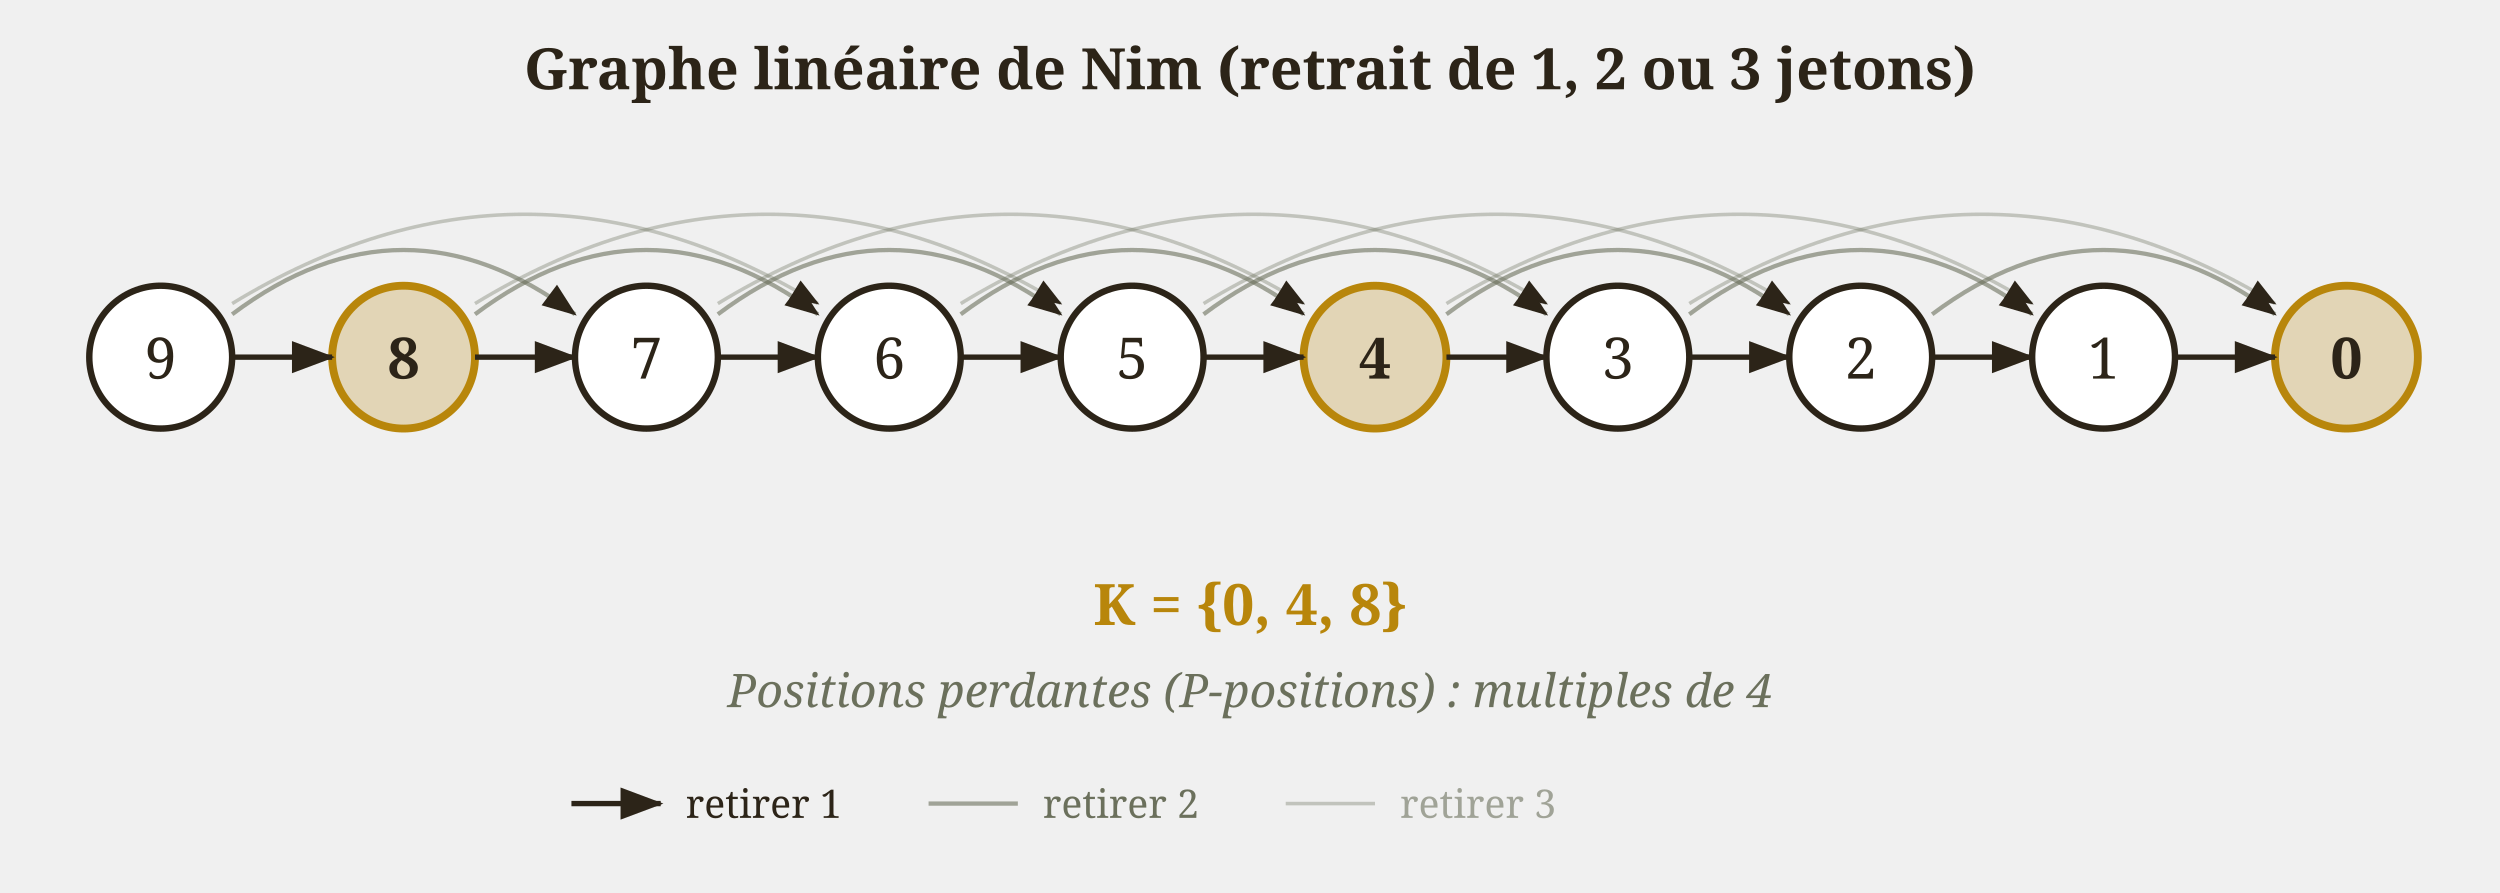
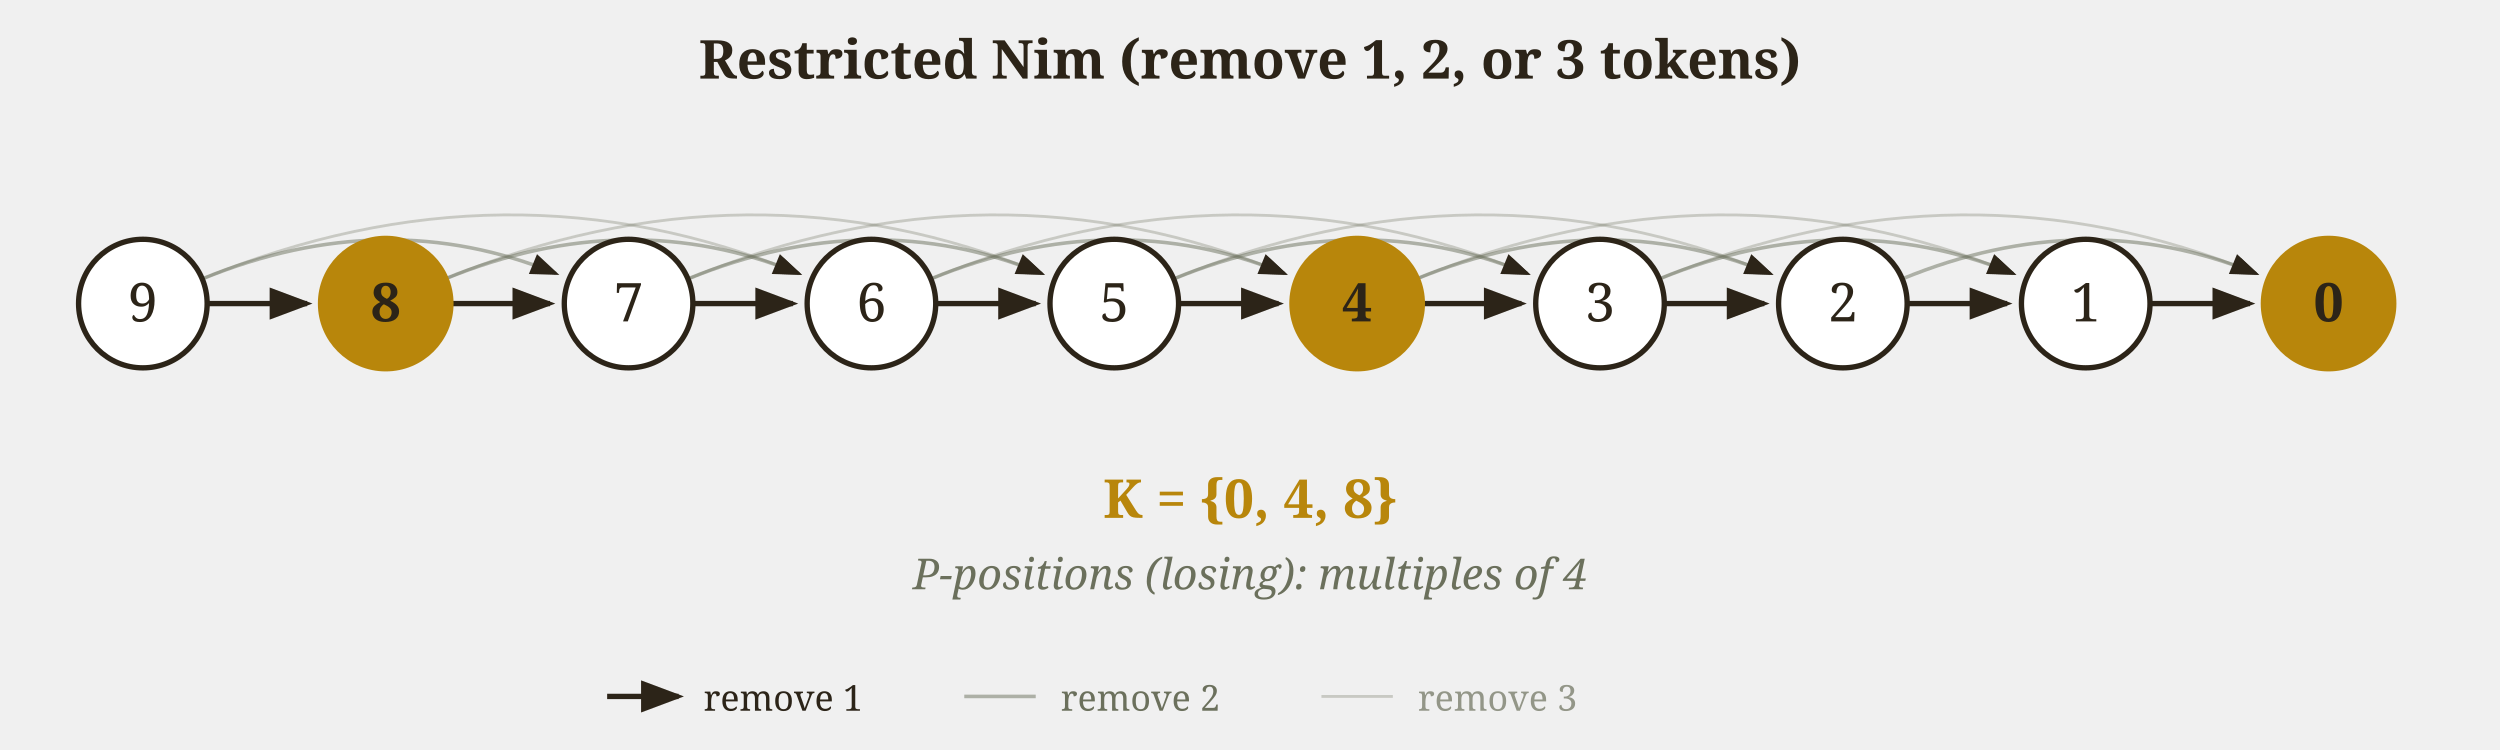
- <svg xmlns="http://www.w3.org/2000/svg" width="700" height="250" viewBox="0 0 700 250">
+ <svg xmlns="http://www.w3.org/2000/svg" width="700" height="210" viewBox="0 0 700 210">
  <defs>
-     <marker id="arrow-nl" markerWidth="8" markerHeight="6" refX="7.5" refY="3" orient="auto" markerUnits="strokeWidth">
+     <marker id="n" markerWidth="8" markerHeight="6" refX="7" refY="3" orient="auto">
      <polygon points="0 0, 8 3, 0 6" fill="#2C2418" />
    </marker>
-     <marker id="arrow-nl-accent" markerWidth="8" markerHeight="6" refX="7.5" refY="3" orient="auto" markerUnits="strokeWidth">
-       <polygon points="0 0, 8 3, 0 6" fill="#B8860B" fill-opacity="0.5" />
+     <marker id="n-accent" markerWidth="8" markerHeight="6" refX="7" refY="3" orient="auto">
+       <polygon points="0 0, 8 3, 0 6" fill="#B8860B" />
+     </marker>
+     <marker id="n-green" markerWidth="8" markerHeight="6" refX="7" refY="3" orient="auto">
+       <polygon points="0 0, 8 3, 0 6" fill="#6B705C" />
+     </marker>
+     <marker id="n-red" markerWidth="8" markerHeight="6" refX="7" refY="3" orient="auto">
+       <polygon points="0 0, 8 3, 0 6" fill="#A0522D" />
    </marker>
  </defs>
-   <text x="350" y="25" text-anchor="middle" font-family="Georgia, serif" font-size="16" fill="#2C2418" font-weight="bold">
-     Graphe linéaire de Nim (retrait de 1, 2 ou 3 jetons)
-   </text>
-   <circle cx="45" cy="100" r="20" fill="white" stroke="#2C2418" stroke-width="1.8" />
-   <text x="45" y="106" text-anchor="middle" font-family="Georgia, serif" font-size="16" fill="#2C2418">9</text>
-   <circle cx="113" cy="100" r="20" fill="#B8860B" fill-opacity="0.25" stroke="#B8860B" stroke-width="2.2" />
-   <text x="113" y="106" text-anchor="middle" font-family="Georgia, serif" font-size="16" fill="#2C2418" font-weight="bold">8</text>
-   <circle cx="181" cy="100" r="20" fill="white" stroke="#2C2418" stroke-width="1.8" />
-   <text x="181" y="106" text-anchor="middle" font-family="Georgia, serif" font-size="16" fill="#2C2418">7</text>
-   <circle cx="249" cy="100" r="20" fill="white" stroke="#2C2418" stroke-width="1.8" />
-   <text x="249" y="106" text-anchor="middle" font-family="Georgia, serif" font-size="16" fill="#2C2418">6</text>
-   <circle cx="317" cy="100" r="20" fill="white" stroke="#2C2418" stroke-width="1.8" />
-   <text x="317" y="106" text-anchor="middle" font-family="Georgia, serif" font-size="16" fill="#2C2418">5</text>
-   <circle cx="385" cy="100" r="20" fill="#B8860B" fill-opacity="0.25" stroke="#B8860B" stroke-width="2.2" />
-   <text x="385" y="106" text-anchor="middle" font-family="Georgia, serif" font-size="16" fill="#2C2418" font-weight="bold">4</text>
-   <circle cx="453" cy="100" r="20" fill="white" stroke="#2C2418" stroke-width="1.8" />
-   <text x="453" y="106" text-anchor="middle" font-family="Georgia, serif" font-size="16" fill="#2C2418">3</text>
-   <circle cx="521" cy="100" r="20" fill="white" stroke="#2C2418" stroke-width="1.8" />
-   <text x="521" y="106" text-anchor="middle" font-family="Georgia, serif" font-size="16" fill="#2C2418">2</text>
-   <circle cx="589" cy="100" r="20" fill="white" stroke="#2C2418" stroke-width="1.8" />
-   <text x="589" y="106" text-anchor="middle" font-family="Georgia, serif" font-size="16" fill="#2C2418">1</text>
-   <circle cx="657" cy="100" r="20" fill="#B8860B" fill-opacity="0.25" stroke="#B8860B" stroke-width="2.2" />
-   <text x="657" y="106" text-anchor="middle" font-family="Georgia, serif" font-size="16" fill="#2C2418" font-weight="bold">0</text>
-   <line x1="65" y1="100" x2="93" y2="100" stroke="#2C2418" stroke-width="1.5" marker-end="url(#arrow-nl)" />
-   <line x1="133" y1="100" x2="161" y2="100" stroke="#2C2418" stroke-width="1.5" marker-end="url(#arrow-nl)" />
-   <line x1="201" y1="100" x2="229" y2="100" stroke="#2C2418" stroke-width="1.5" marker-end="url(#arrow-nl)" />
-   <line x1="269" y1="100" x2="297" y2="100" stroke="#2C2418" stroke-width="1.5" marker-end="url(#arrow-nl)" />
-   <line x1="337" y1="100" x2="365" y2="100" stroke="#2C2418" stroke-width="1.5" marker-end="url(#arrow-nl)" />
-   <line x1="405" y1="100" x2="433" y2="100" stroke="#2C2418" stroke-width="1.5" marker-end="url(#arrow-nl)" />
-   <line x1="473" y1="100" x2="501" y2="100" stroke="#2C2418" stroke-width="1.5" marker-end="url(#arrow-nl)" />
-   <line x1="541" y1="100" x2="569" y2="100" stroke="#2C2418" stroke-width="1.5" marker-end="url(#arrow-nl)" />
-   <line x1="609" y1="100" x2="637" y2="100" stroke="#2C2418" stroke-width="1.5" marker-end="url(#arrow-nl)" />
-   <path d="M 65,88 Q 113,52 161,88" fill="none" stroke="#6B705C" stroke-width="1.2" marker-end="url(#arrow-nl)" stroke-opacity="0.6" />
-   <path d="M 133,88 Q 181,52 229,88" fill="none" stroke="#6B705C" stroke-width="1.2" marker-end="url(#arrow-nl)" stroke-opacity="0.6" />
-   <path d="M 201,88 Q 249,52 297,88" fill="none" stroke="#6B705C" stroke-width="1.2" marker-end="url(#arrow-nl)" stroke-opacity="0.6" />
-   <path d="M 269,88 Q 317,52 365,88" fill="none" stroke="#6B705C" stroke-width="1.2" marker-end="url(#arrow-nl)" stroke-opacity="0.6" />
-   <path d="M 337,88 Q 385,52 433,88" fill="none" stroke="#6B705C" stroke-width="1.2" marker-end="url(#arrow-nl)" stroke-opacity="0.6" />
-   <path d="M 405,88 Q 453,52 501,88" fill="none" stroke="#6B705C" stroke-width="1.2" marker-end="url(#arrow-nl)" stroke-opacity="0.6" />
-   <path d="M 473,88 Q 521,52 569,88" fill="none" stroke="#6B705C" stroke-width="1.2" marker-end="url(#arrow-nl)" stroke-opacity="0.6" />
-   <path d="M 541,88 Q 589,52 637,88" fill="none" stroke="#6B705C" stroke-width="1.2" marker-end="url(#arrow-nl)" stroke-opacity="0.6" />
-   <path d="M 65,85 Q 147,35 229,85" fill="none" stroke="#6B705C" stroke-width="1.0" marker-end="url(#arrow-nl)" stroke-opacity="0.35" />
-   <path d="M 133,85 Q 215,35 297,85" fill="none" stroke="#6B705C" stroke-width="1.0" marker-end="url(#arrow-nl)" stroke-opacity="0.35" />
-   <path d="M 201,85 Q 283,35 365,85" fill="none" stroke="#6B705C" stroke-width="1.0" marker-end="url(#arrow-nl)" stroke-opacity="0.35" />
-   <path d="M 269,85 Q 351,35 433,85" fill="none" stroke="#6B705C" stroke-width="1.0" marker-end="url(#arrow-nl)" stroke-opacity="0.35" />
-   <path d="M 337,85 Q 419,35 501,85" fill="none" stroke="#6B705C" stroke-width="1.0" marker-end="url(#arrow-nl)" stroke-opacity="0.35" />
-   <path d="M 405,85 Q 487,35 569,85" fill="none" stroke="#6B705C" stroke-width="1.0" marker-end="url(#arrow-nl)" stroke-opacity="0.35" />
-   <path d="M 473,85 Q 555,35 637,85" fill="none" stroke="#6B705C" stroke-width="1.0" marker-end="url(#arrow-nl)" stroke-opacity="0.35" />
-   <text x="350" y="175" text-anchor="middle" font-family="Georgia, serif" font-size="16" fill="#B8860B" font-weight="bold">
-     K = {0, 4, 8}
-   </text>
-   <text x="350" y="198" text-anchor="middle" font-family="Georgia, serif" font-size="13" fill="#6B705C" font-style="italic">
-     Positions perdantes (P-positions) : multiples de 4
-   </text>
-   <g transform="translate(160, 225)">
-     <line x1="0" y1="0" x2="25" y2="0" stroke="#2C2418" stroke-width="1.5" marker-end="url(#arrow-nl)" />
-     <text x="32" y="4" font-family="Georgia, serif" font-size="11" fill="#2C2418">retirer 1</text>
-     <line x1="100" y1="0" x2="125" y2="0" stroke="#6B705C" stroke-width="1.2" stroke-opacity="0.6" />
-     <text x="132" y="4" font-family="Georgia, serif" font-size="11" fill="#6B705C">retirer 2</text>
-     <line x1="200" y1="0" x2="225" y2="0" stroke="#6B705C" stroke-width="1.0" stroke-opacity="0.35" />
-     <text x="232" y="4" font-family="Georgia, serif" font-size="11" fill="#6B705C" fill-opacity="0.6">retirer 3</text>
+   <text x="350" y="22" text-anchor="middle" font-family="Georgia, serif" font-size="15" fill="#2C2418" font-weight="bold">Restricted Nim (remove 1, 2, or 3 tokens)</text>
+   <line x1="58.0" y1="85.0" x2="86.0" y2="85.0" stroke="#2C2418" stroke-width="1.5" marker-end="url(#n)" />
+   <path d="M 56.6,78.1 Q 108.0,57.0 155.7,76.6" fill="none" stroke="#6B705C" stroke-width="1.0" marker-end="url(#n)" stroke-opacity="0.5" />
+   <path d="M 56.6,78.1 Q 142.0,43.0 223.7,76.6" fill="none" stroke="#6B705C" stroke-width="0.8" marker-end="url(#n)" stroke-opacity="0.3" />
+   <line x1="126.0" y1="85.0" x2="154.0" y2="85.0" stroke="#2C2418" stroke-width="1.5" marker-end="url(#n)" />
+   <path d="M 124.6,78.1 Q 176.0,57.0 223.7,76.6" fill="none" stroke="#6B705C" stroke-width="1.0" marker-end="url(#n)" stroke-opacity="0.5" />
+   <path d="M 124.6,78.1 Q 210.0,43.0 291.7,76.6" fill="none" stroke="#6B705C" stroke-width="0.8" marker-end="url(#n)" stroke-opacity="0.3" />
+   <line x1="194.0" y1="85.0" x2="222.0" y2="85.0" stroke="#2C2418" stroke-width="1.5" marker-end="url(#n)" />
+   <path d="M 192.6,78.1 Q 244.0,57.0 291.7,76.6" fill="none" stroke="#6B705C" stroke-width="1.0" marker-end="url(#n)" stroke-opacity="0.5" />
+   <path d="M 192.6,78.1 Q 278.0,43.0 359.7,76.6" fill="none" stroke="#6B705C" stroke-width="0.8" marker-end="url(#n)" stroke-opacity="0.3" />
+   <line x1="262.0" y1="85.0" x2="290.0" y2="85.0" stroke="#2C2418" stroke-width="1.5" marker-end="url(#n)" />
+   <path d="M 260.6,78.1 Q 312.0,57.0 359.7,76.6" fill="none" stroke="#6B705C" stroke-width="1.0" marker-end="url(#n)" stroke-opacity="0.5" />
+   <path d="M 260.6,78.1 Q 346.0,43.0 427.7,76.6" fill="none" stroke="#6B705C" stroke-width="0.8" marker-end="url(#n)" stroke-opacity="0.3" />
+   <line x1="330.0" y1="85.0" x2="358.0" y2="85.0" stroke="#2C2418" stroke-width="1.5" marker-end="url(#n)" />
+   <path d="M 328.6,78.1 Q 380.0,57.0 427.7,76.6" fill="none" stroke="#6B705C" stroke-width="1.0" marker-end="url(#n)" stroke-opacity="0.5" />
+   <path d="M 328.6,78.1 Q 414.0,43.0 495.7,76.6" fill="none" stroke="#6B705C" stroke-width="0.8" marker-end="url(#n)" stroke-opacity="0.3" />
+   <line x1="398.0" y1="85.0" x2="426.0" y2="85.0" stroke="#2C2418" stroke-width="1.5" marker-end="url(#n)" />
+   <path d="M 396.6,78.1 Q 448.0,57.0 495.7,76.6" fill="none" stroke="#6B705C" stroke-width="1.0" marker-end="url(#n)" stroke-opacity="0.5" />
+   <path d="M 396.6,78.1 Q 482.0,43.0 563.7,76.6" fill="none" stroke="#6B705C" stroke-width="0.8" marker-end="url(#n)" stroke-opacity="0.3" />
+   <line x1="466.0" y1="85.0" x2="494.0" y2="85.0" stroke="#2C2418" stroke-width="1.5" marker-end="url(#n)" />
+   <path d="M 464.6,78.1 Q 516.0,57.0 563.7,76.6" fill="none" stroke="#6B705C" stroke-width="1.0" marker-end="url(#n)" stroke-opacity="0.5" />
+   <path d="M 464.6,78.1 Q 550.0,43.0 631.7,76.6" fill="none" stroke="#6B705C" stroke-width="0.8" marker-end="url(#n)" stroke-opacity="0.3" />
+   <line x1="534.0" y1="85.0" x2="562.0" y2="85.0" stroke="#2C2418" stroke-width="1.5" marker-end="url(#n)" />
+   <path d="M 532.6,78.1 Q 584.0,57.0 631.7,76.6" fill="none" stroke="#6B705C" stroke-width="1.0" marker-end="url(#n)" stroke-opacity="0.5" />
+   <line x1="602.0" y1="85.0" x2="630.0" y2="85.0" stroke="#2C2418" stroke-width="1.5" marker-end="url(#n)" />
+   <circle cx="652" cy="85" r="18" fill="#B8860B" stroke="#B8860B" stroke-width="2" />
+   <text x="652" y="90" text-anchor="middle" font-family="Georgia, serif" font-size="15" fill="#2C2418" font-weight="bold">0</text>
+   <circle cx="584" cy="85" r="18" fill="white" stroke="#2C2418" stroke-width="1.5" />
+   <text x="584" y="90" text-anchor="middle" font-family="Georgia, serif" font-size="15" fill="#2C2418">1</text>
+   <circle cx="516" cy="85" r="18" fill="white" stroke="#2C2418" stroke-width="1.5" />
+   <text x="516" y="90" text-anchor="middle" font-family="Georgia, serif" font-size="15" fill="#2C2418">2</text>
+   <circle cx="448" cy="85" r="18" fill="white" stroke="#2C2418" stroke-width="1.5" />
+   <text x="448" y="90" text-anchor="middle" font-family="Georgia, serif" font-size="15" fill="#2C2418">3</text>
+   <circle cx="380" cy="85" r="18" fill="#B8860B" stroke="#B8860B" stroke-width="2" />
+   <text x="380" y="90" text-anchor="middle" font-family="Georgia, serif" font-size="15" fill="#2C2418" font-weight="bold">4</text>
+   <circle cx="312" cy="85" r="18" fill="white" stroke="#2C2418" stroke-width="1.5" />
+   <text x="312" y="90" text-anchor="middle" font-family="Georgia, serif" font-size="15" fill="#2C2418">5</text>
+   <circle cx="244" cy="85" r="18" fill="white" stroke="#2C2418" stroke-width="1.5" />
+   <text x="244" y="90" text-anchor="middle" font-family="Georgia, serif" font-size="15" fill="#2C2418">6</text>
+   <circle cx="176" cy="85" r="18" fill="white" stroke="#2C2418" stroke-width="1.5" />
+   <text x="176" y="90" text-anchor="middle" font-family="Georgia, serif" font-size="15" fill="#2C2418">7</text>
+   <circle cx="108" cy="85" r="18" fill="#B8860B" stroke="#B8860B" stroke-width="2" />
+   <text x="108" y="90" text-anchor="middle" font-family="Georgia, serif" font-size="15" fill="#2C2418" font-weight="bold">8</text>
+   <circle cx="40" cy="85" r="18" fill="white" stroke="#2C2418" stroke-width="1.5" />
+   <text x="40" y="90" text-anchor="middle" font-family="Georgia, serif" font-size="15" fill="#2C2418">9</text>
+   <text x="350" y="145" text-anchor="middle" font-family="Georgia, serif" font-size="15" fill="#B8860B" font-weight="bold">K = {0, 4, 8}</text>
+   <text x="350" y="165" text-anchor="middle" font-family="Georgia, serif" font-size="12" fill="#6B705C" font-style="italic">P-positions (losing): multiples of 4</text>
+   <g transform="translate(170, 195)">
+     <line x1="0" y1="0" x2="20" y2="0" stroke="#2C2418" stroke-width="1.5" marker-end="url(#n)" />
+     <text x="27" y="4" font-family="Georgia, serif" font-size="10" fill="#2C2418">remove 1</text>
+     <line x1="100" y1="0" x2="120" y2="0" stroke="#6B705C" stroke-width="1.0" stroke-opacity="0.5" />
+     <text x="127" y="4" font-family="Georgia, serif" font-size="10" fill="#6B705C">remove 2</text>
+     <line x1="200" y1="0" x2="220" y2="0" stroke="#6B705C" stroke-width="0.8" stroke-opacity="0.3" />
+     <text x="227" y="4" font-family="Georgia, serif" font-size="10" fill="#6B705C" fill-opacity="0.7">remove 3</text>
  </g>
</svg>
